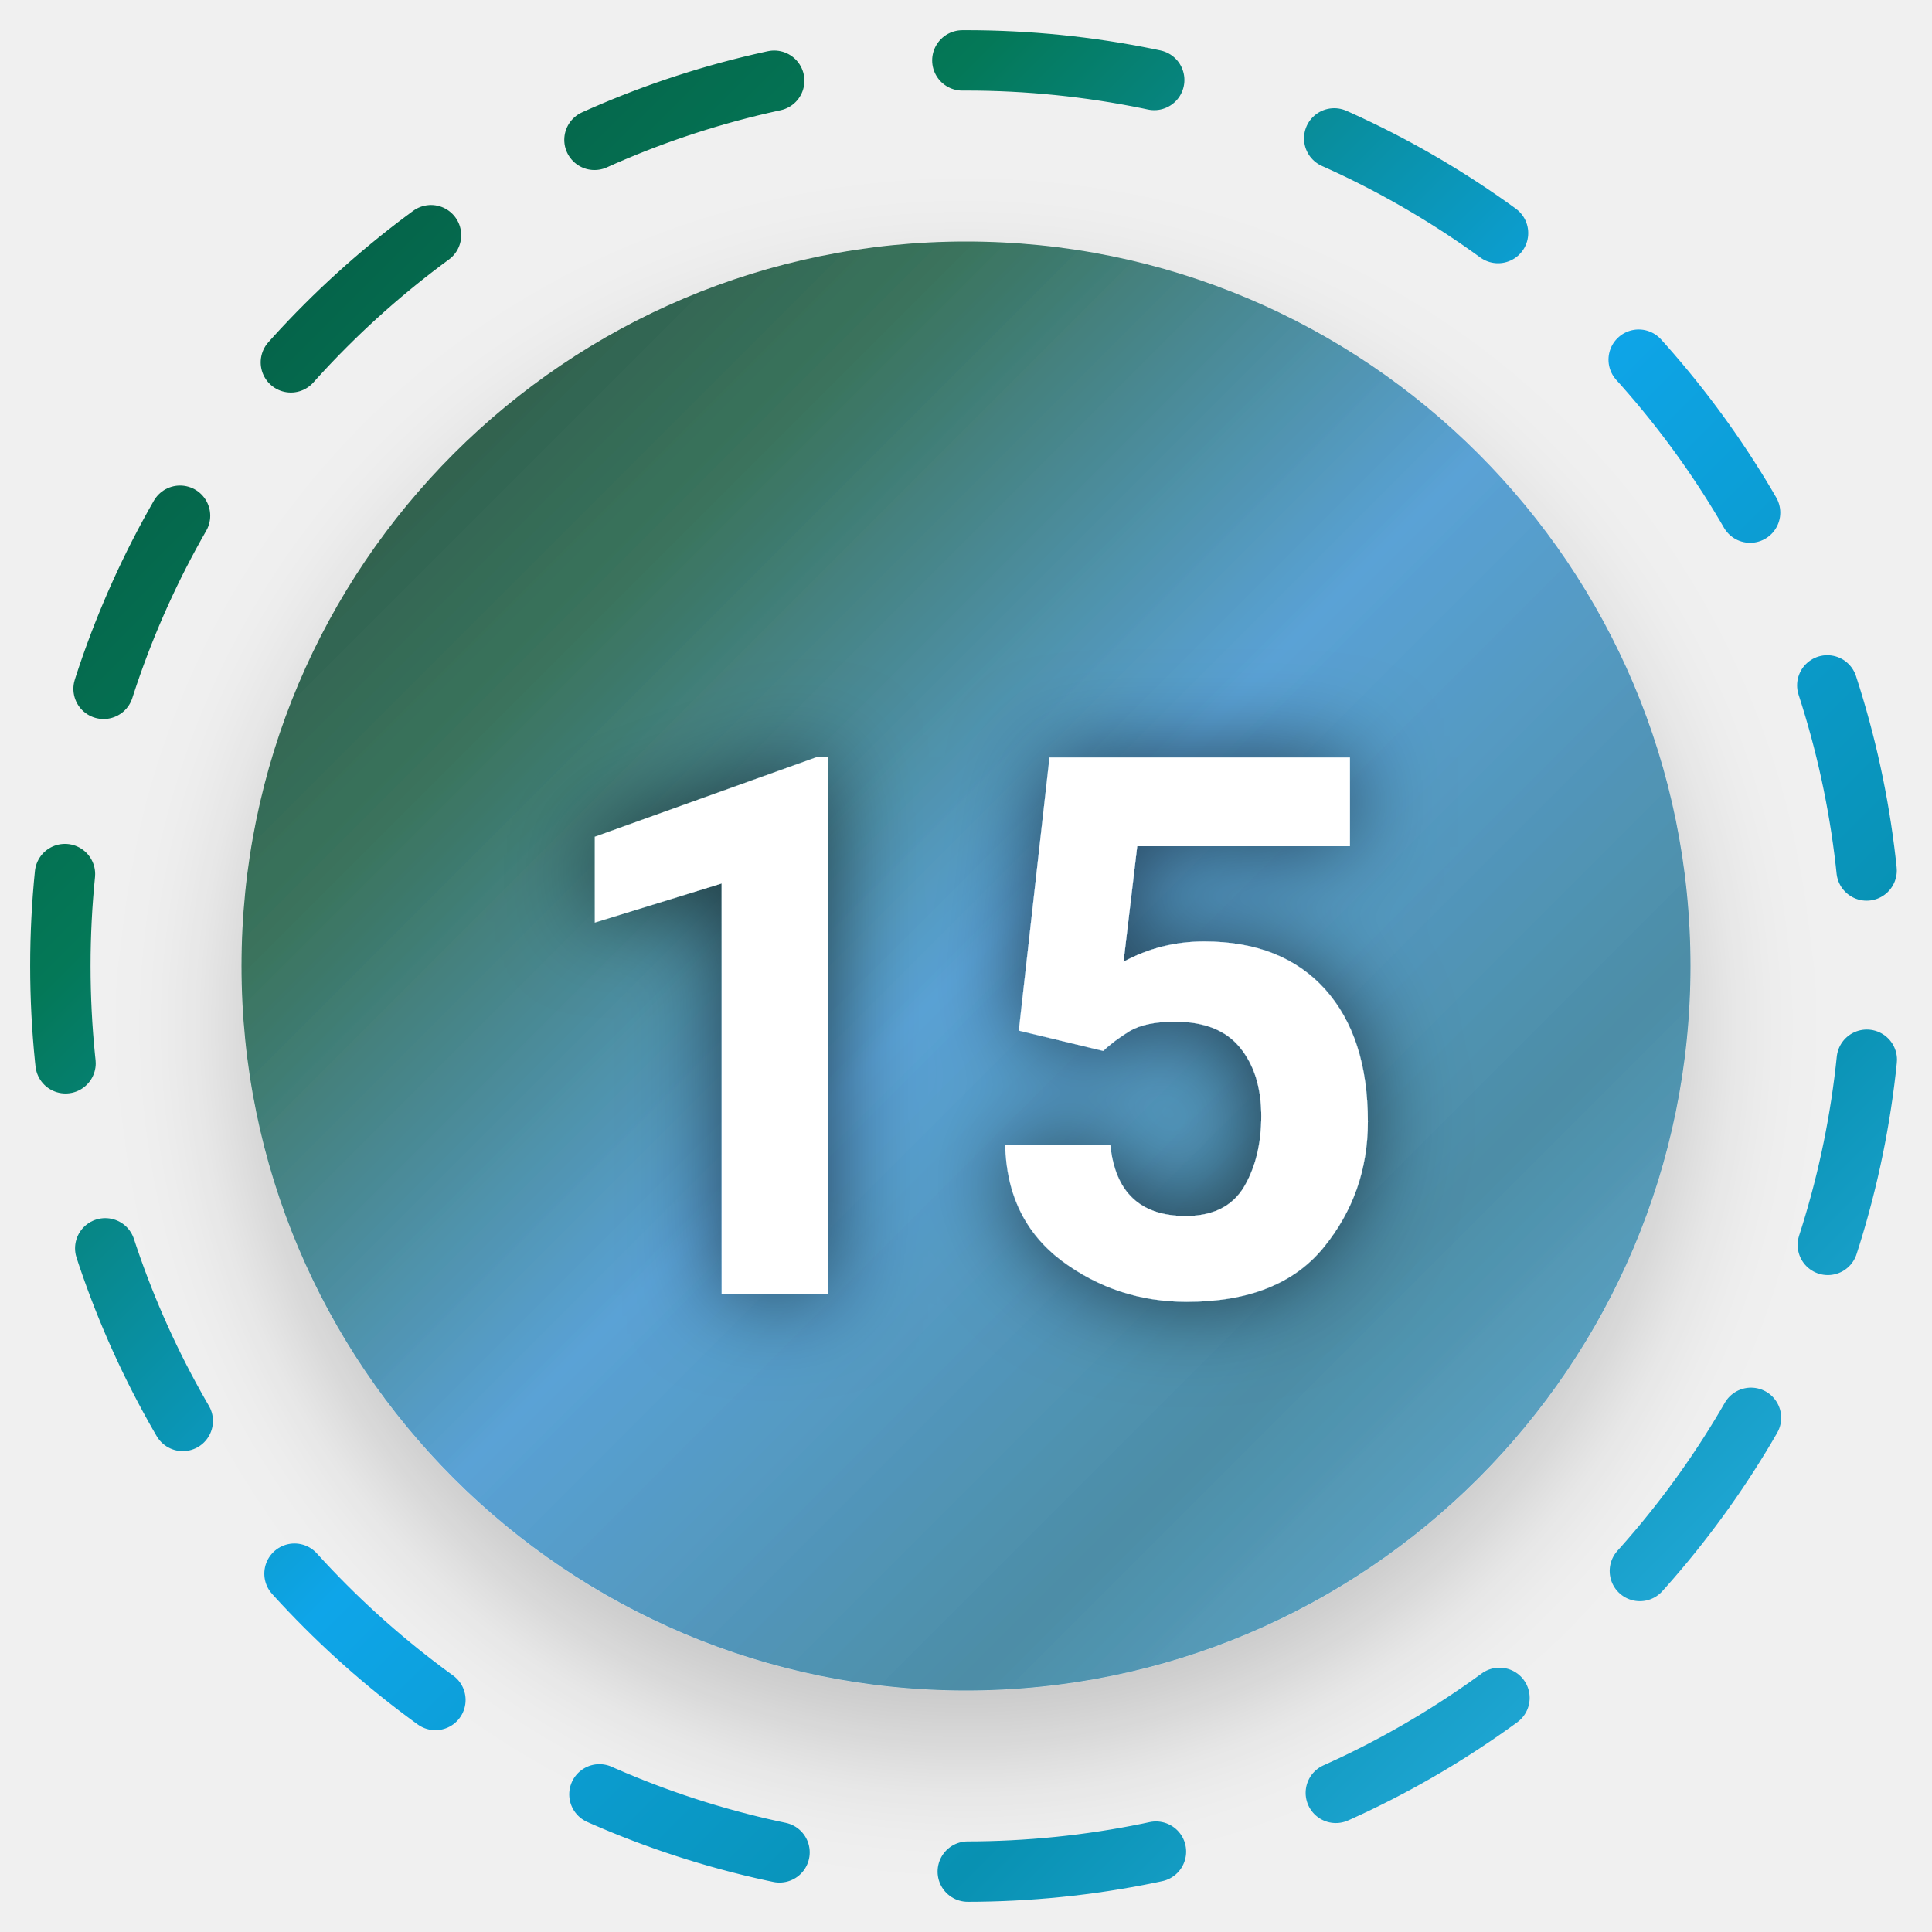
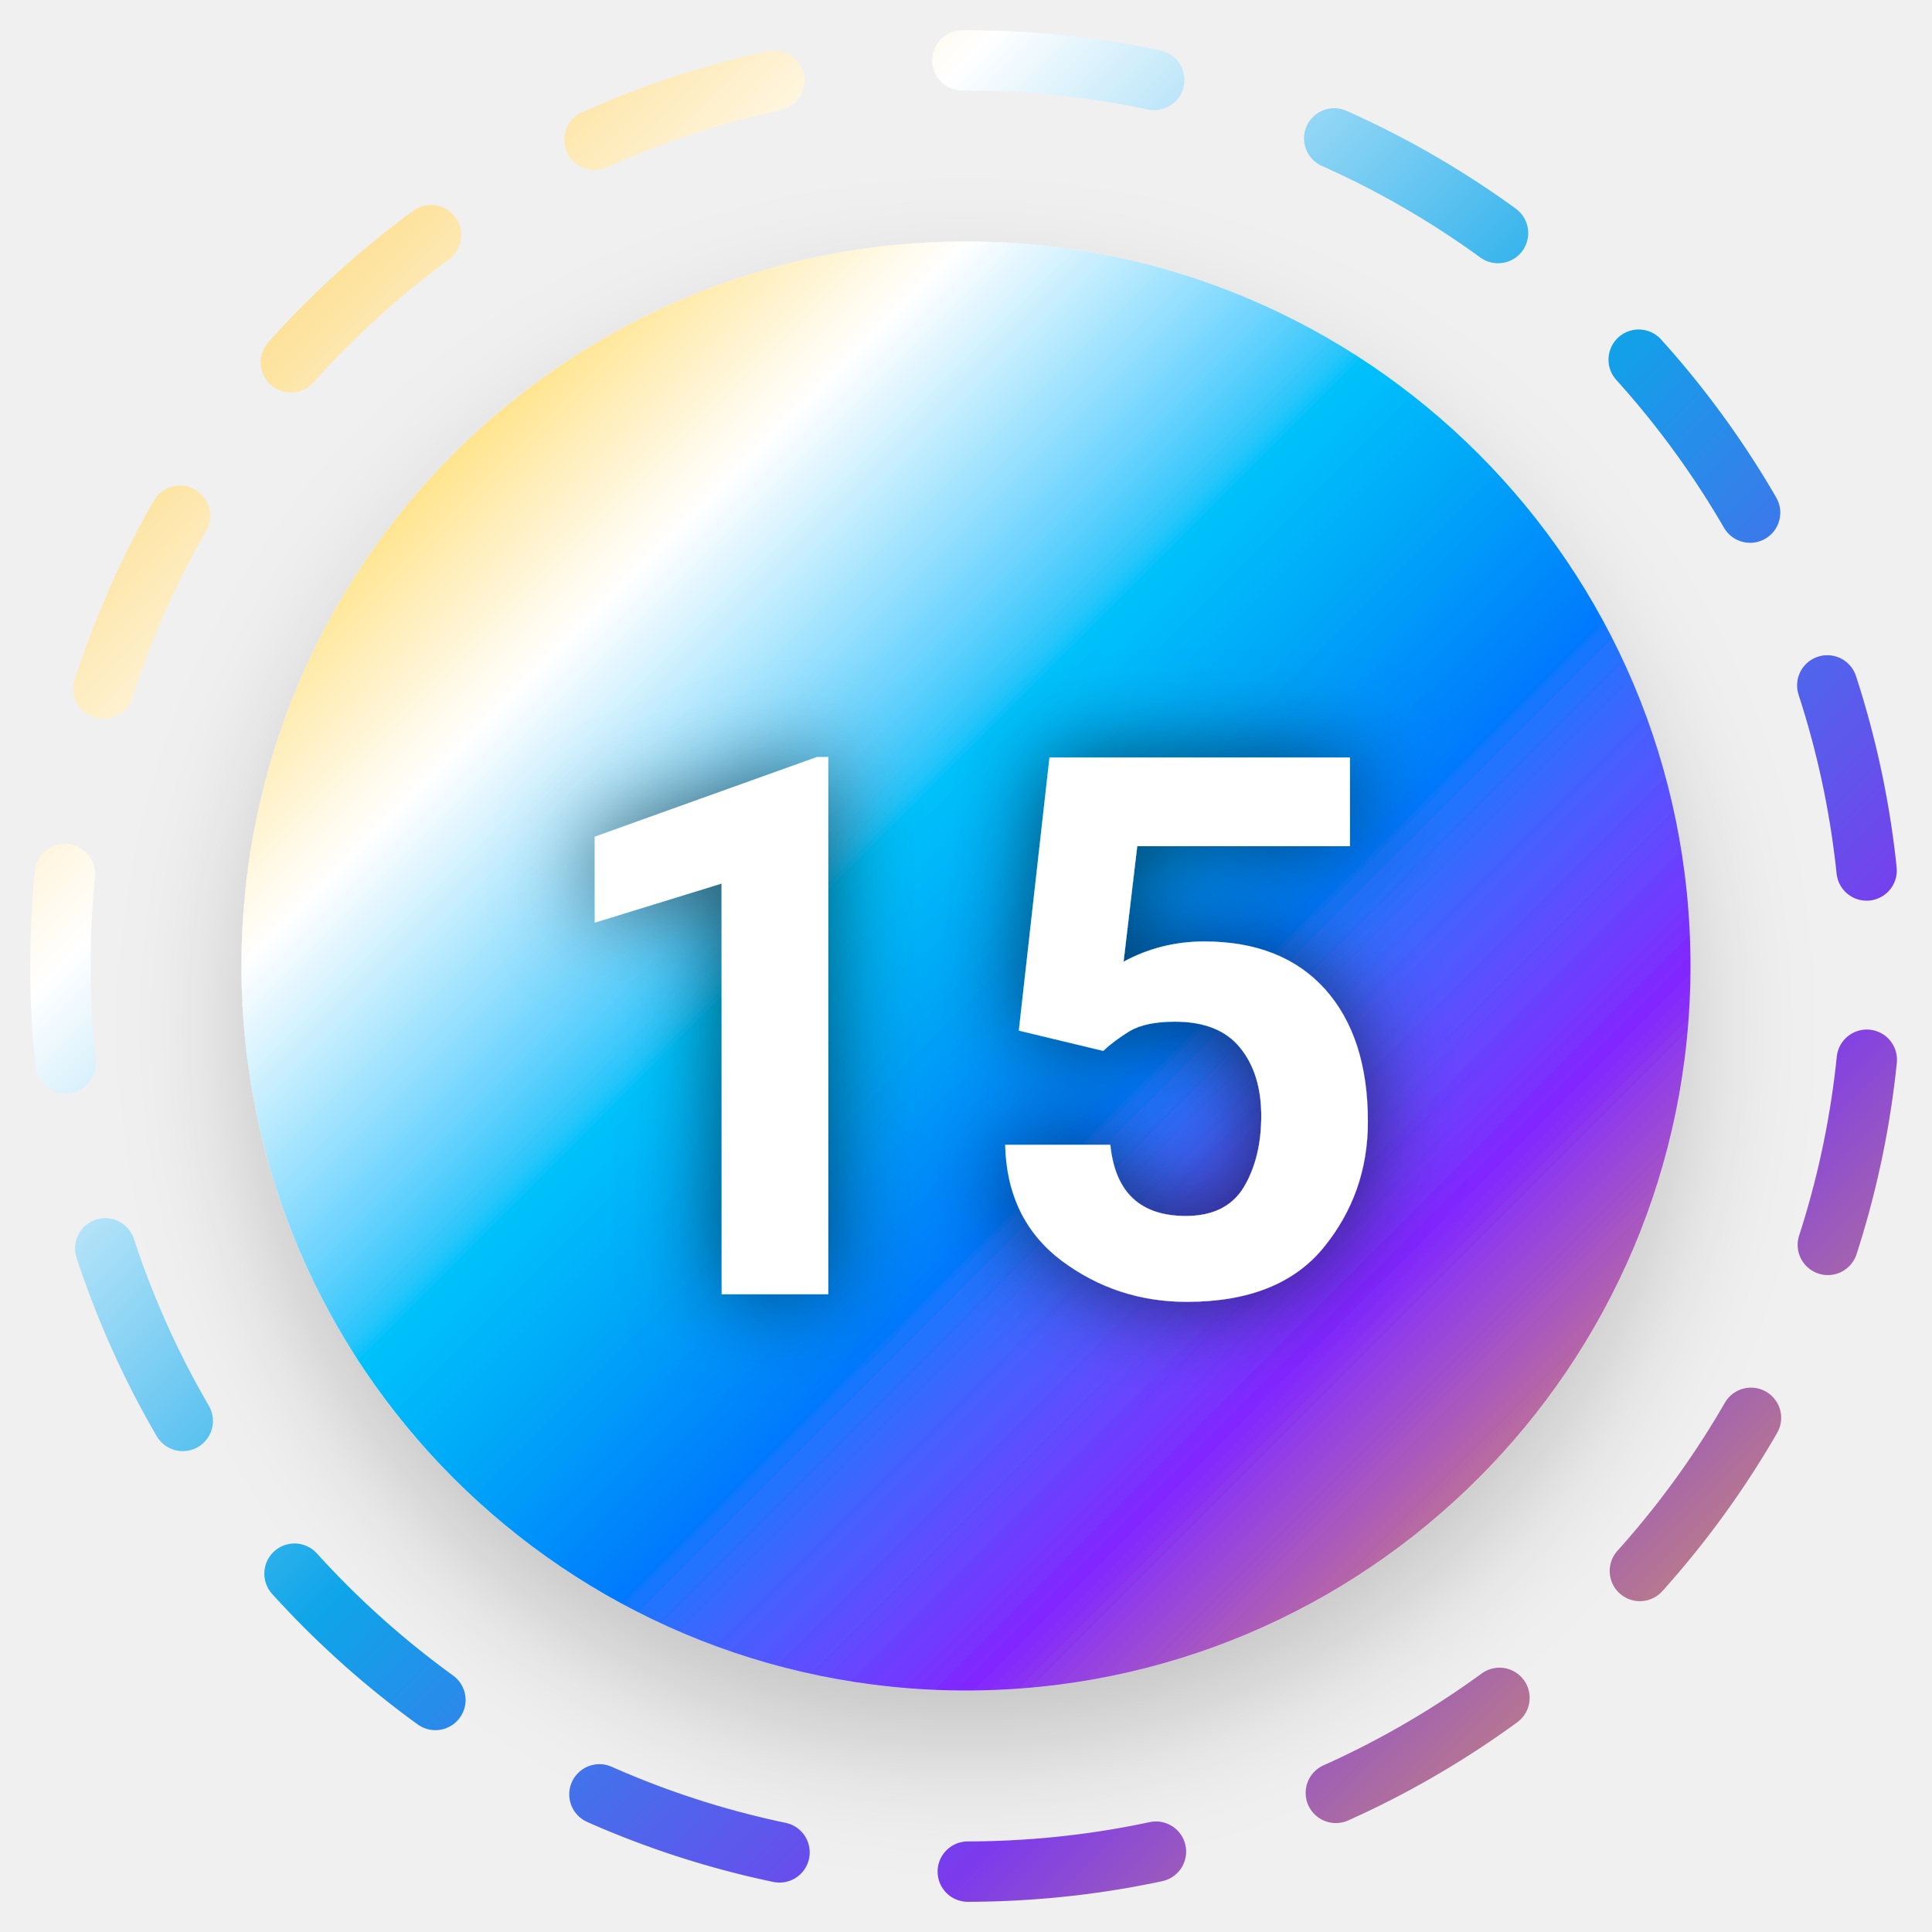
<svg xmlns="http://www.w3.org/2000/svg" width="64" height="64" viewBox="0 0 64 64" role="img" aria-label="Level 15">
  <defs>
    <linearGradient id="ring" x1="0" y1="0" x2="1" y2="1">
      <stop offset="0%" stop-color="#B87333" />
      <stop offset="100%" stop-color="#D18E52" />
    </linearGradient>
    <linearGradient id="inner" x1="0" y1="0" x2="1" y2="1">
-       <stop offset="0%" stop-color="#064e3b" />
-       <stop offset="25%" stop-color="#047857" />
+       <stop offset="0%" stop-color="#fbbf24" />
+       <stop offset="25%" stop-color="#ffffff" />
      <stop offset="50%" stop-color="#0ea5e9" />
-       <stop offset="75%" stop-color="#0891b2" />
-       <stop offset="100%" stop-color="#38bdf8" />
+       <stop offset="75%" stop-color="#7c3aed" />
+       <stop offset="100%" stop-color="#fbbf24" />
    </linearGradient>
    <filter id="shadow" x="-20%" y="-20%" width="140%" height="140%">
      <feDropShadow dx="0" dy="2" stdDeviation="2" flood-color="#000" flood-opacity=".18" />
    </filter>
    <filter id="saturation" x="-20%" y="-20%" width="140%" height="140%">
-       <feColorMatrix type="saturate" values="0.7" />
+       <feColorMatrix type="saturate" values="1.25" />
    </filter>
    <filter id="text-shadow" x="-50%" y="-50%" width="200%" height="200%">
      <feDropShadow dx="0" dy="0" stdDeviation="1.5" flood-color="#000" flood-opacity="0.6" />
    </filter>
  </defs>
  <g filter="url(#shadow)">
    <circle cx="32" cy="32" r="24" fill="url(#inner)" filter="url(#saturation)" />
  </g>
  <text x="32" y="36" font-family="'Segoe UI', 'Roboto', 'Helvetica Neue', Arial, sans-serif" font-size="25" font-weight="700" text-anchor="middle" dominant-baseline="middle" fill="#ffffff" filter="url(#text-shadow)">15</text>
  <path d="M 32 2 A 30 30 0 1 1 31.999 2" fill="none" stroke="url(#inner)" stroke-width="2" stroke-linecap="round" stroke-dasharray="6.28 6.28" />
</svg>
